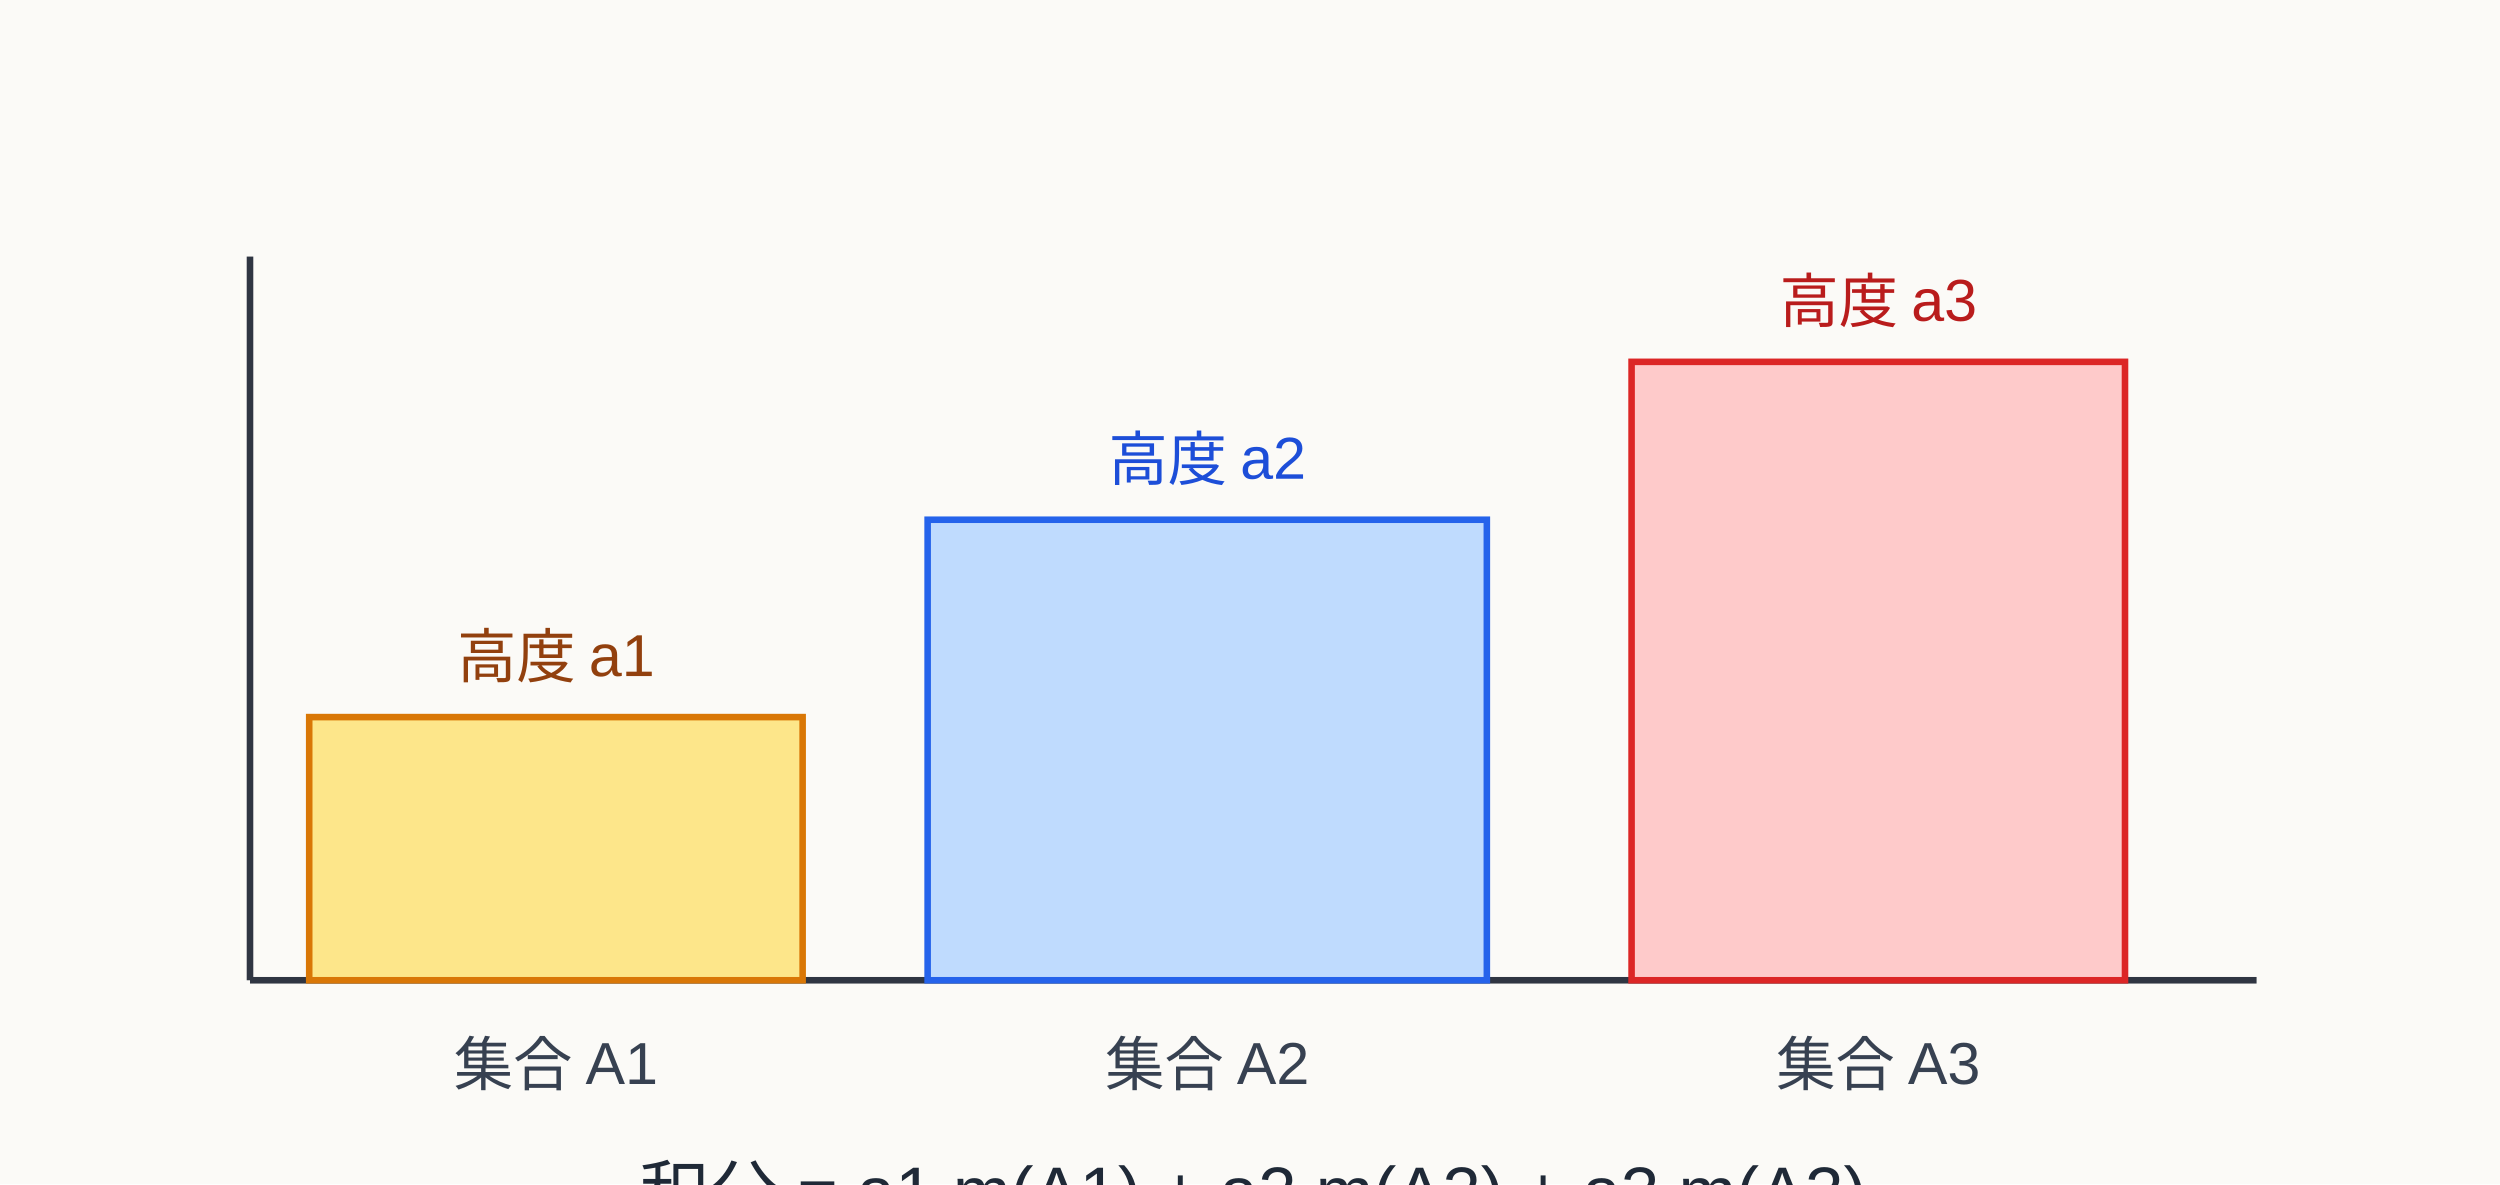
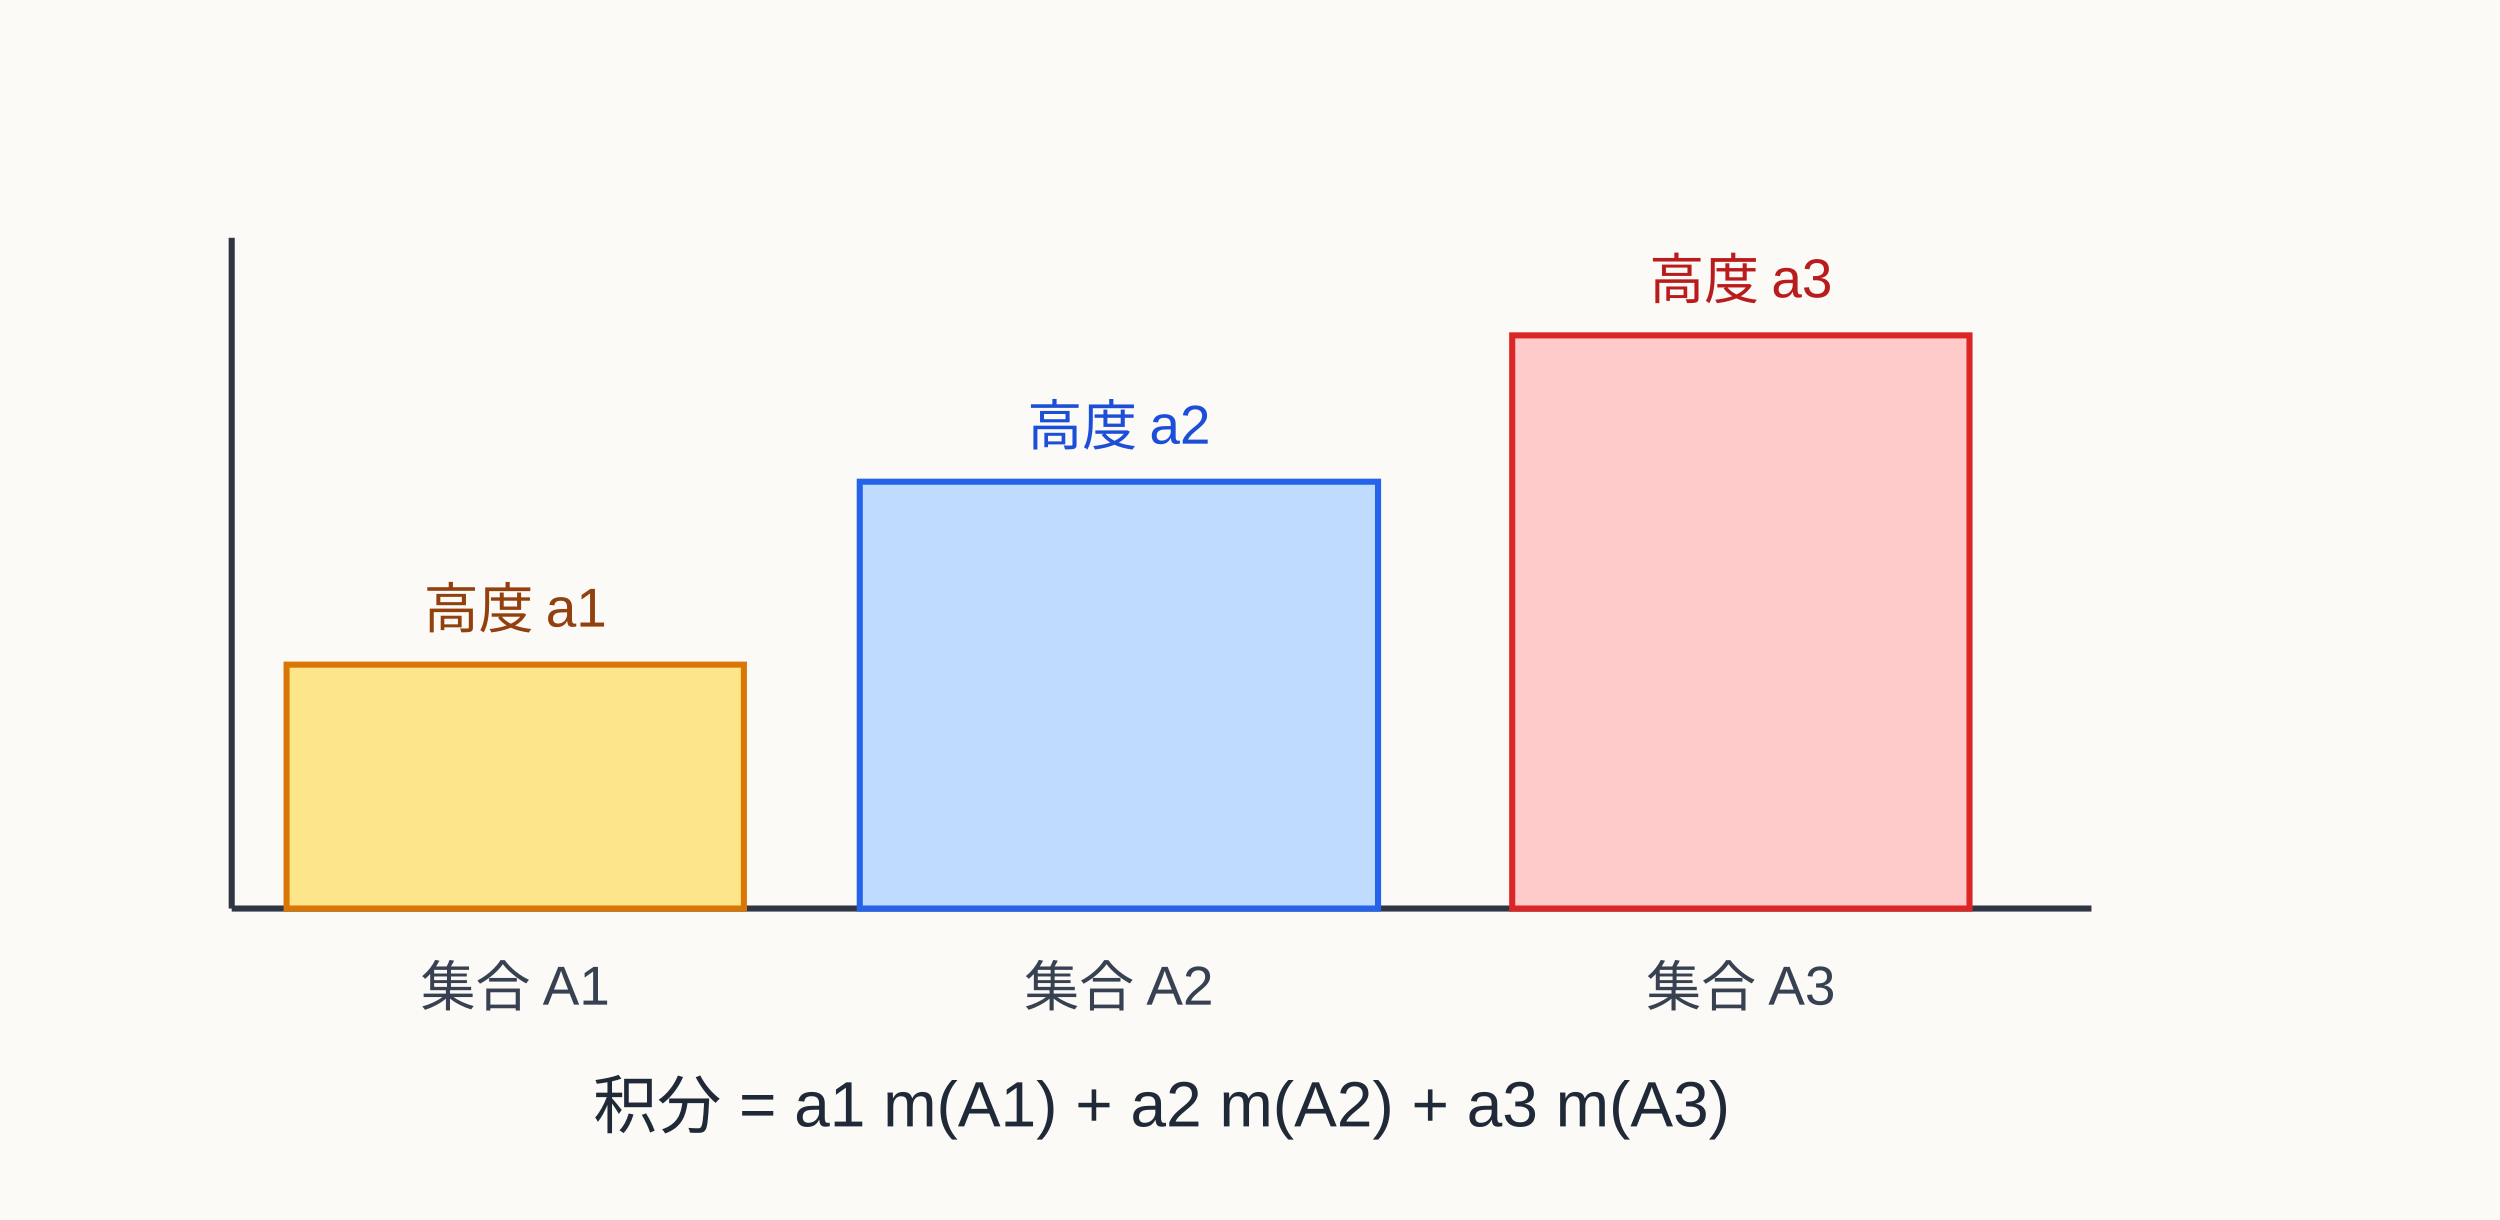
- <svg xmlns="http://www.w3.org/2000/svg" width="760" height="360" viewBox="0 0 760 360" role="img" aria-labelledby="title desc">
-   <rect width="760" height="360" fill="#fbfaf7" />
+ <svg xmlns="http://www.w3.org/2000/svg" width="820" height="400" viewBox="0 0 820 400" role="img" aria-labelledby="title desc">
+   <rect width="820" height="400" fill="#fbfaf7" />
  <g transform="translate(76 48)">
    <line x1="0" y1="250" x2="610" y2="250" stroke="#2f3542" stroke-width="2" />
    <line x1="0" y1="250" x2="0" y2="30" stroke="#2f3542" stroke-width="2" />
    <rect x="18" y="170" width="150" height="80" fill="#fde68a" stroke="#d97706" stroke-width="2" />
    <rect x="206" y="110" width="170" height="140" fill="#bfdbfe" stroke="#2563eb" stroke-width="2" />
    <rect x="420" y="62" width="150" height="188" fill="#fecaca" stroke="#dc2626" stroke-width="2" />
-     <text x="93" y="158" text-anchor="middle" font-family="Arial, sans-serif" font-size="18" fill="#92400e">高度 a1</text>
-     <text x="291" y="98" text-anchor="middle" font-family="Arial, sans-serif" font-size="18" fill="#1d4ed8">高度 a2</text>
-     <text x="495" y="50" text-anchor="middle" font-family="Arial, sans-serif" font-size="18" fill="#b91c1c">高度 a3</text>
-     <text x="93" y="282" text-anchor="middle" font-family="Arial, sans-serif" font-size="18" fill="#374151">集合 A1</text>
-     <text x="291" y="282" text-anchor="middle" font-family="Arial, sans-serif" font-size="18" fill="#374151">集合 A2</text>
-     <text x="495" y="282" text-anchor="middle" font-family="Arial, sans-serif" font-size="18" fill="#374151">集合 A3</text>
-     <text x="305" y="322" text-anchor="middle" font-family="Arial, sans-serif" font-size="21" fill="#1f2937">积分 = a1 m(A1) + a2 m(A2) + a3 m(A3)</text>
+     <text x="93" y="158" text-anchor="middle" font-family="Microsoft YaHei, SimHei, Arial, sans-serif" font-size="18" fill="#92400e">高度 a1</text>
+     <text x="291" y="98" text-anchor="middle" font-family="Microsoft YaHei, SimHei, Arial, sans-serif" font-size="18" fill="#1d4ed8">高度 a2</text>
+     <text x="495" y="50" text-anchor="middle" font-family="Microsoft YaHei, SimHei, Arial, sans-serif" font-size="18" fill="#b91c1c">高度 a3</text>
+     <text x="93" y="282" text-anchor="middle" font-family="Microsoft YaHei, SimHei, Arial, sans-serif" font-size="18" fill="#374151">集合 A1</text>
+     <text x="291" y="282" text-anchor="middle" font-family="Microsoft YaHei, SimHei, Arial, sans-serif" font-size="18" fill="#374151">集合 A2</text>
+     <text x="495" y="282" text-anchor="middle" font-family="Microsoft YaHei, SimHei, Arial, sans-serif" font-size="18" fill="#374151">集合 A3</text>
+     <text x="305" y="322" text-anchor="middle" font-family="Microsoft YaHei, SimHei, Arial, sans-serif" font-size="21" fill="#1f2937">积分 = a1 m(A1) + a2 m(A2) + a3 m(A3)</text>
  </g>
</svg>
